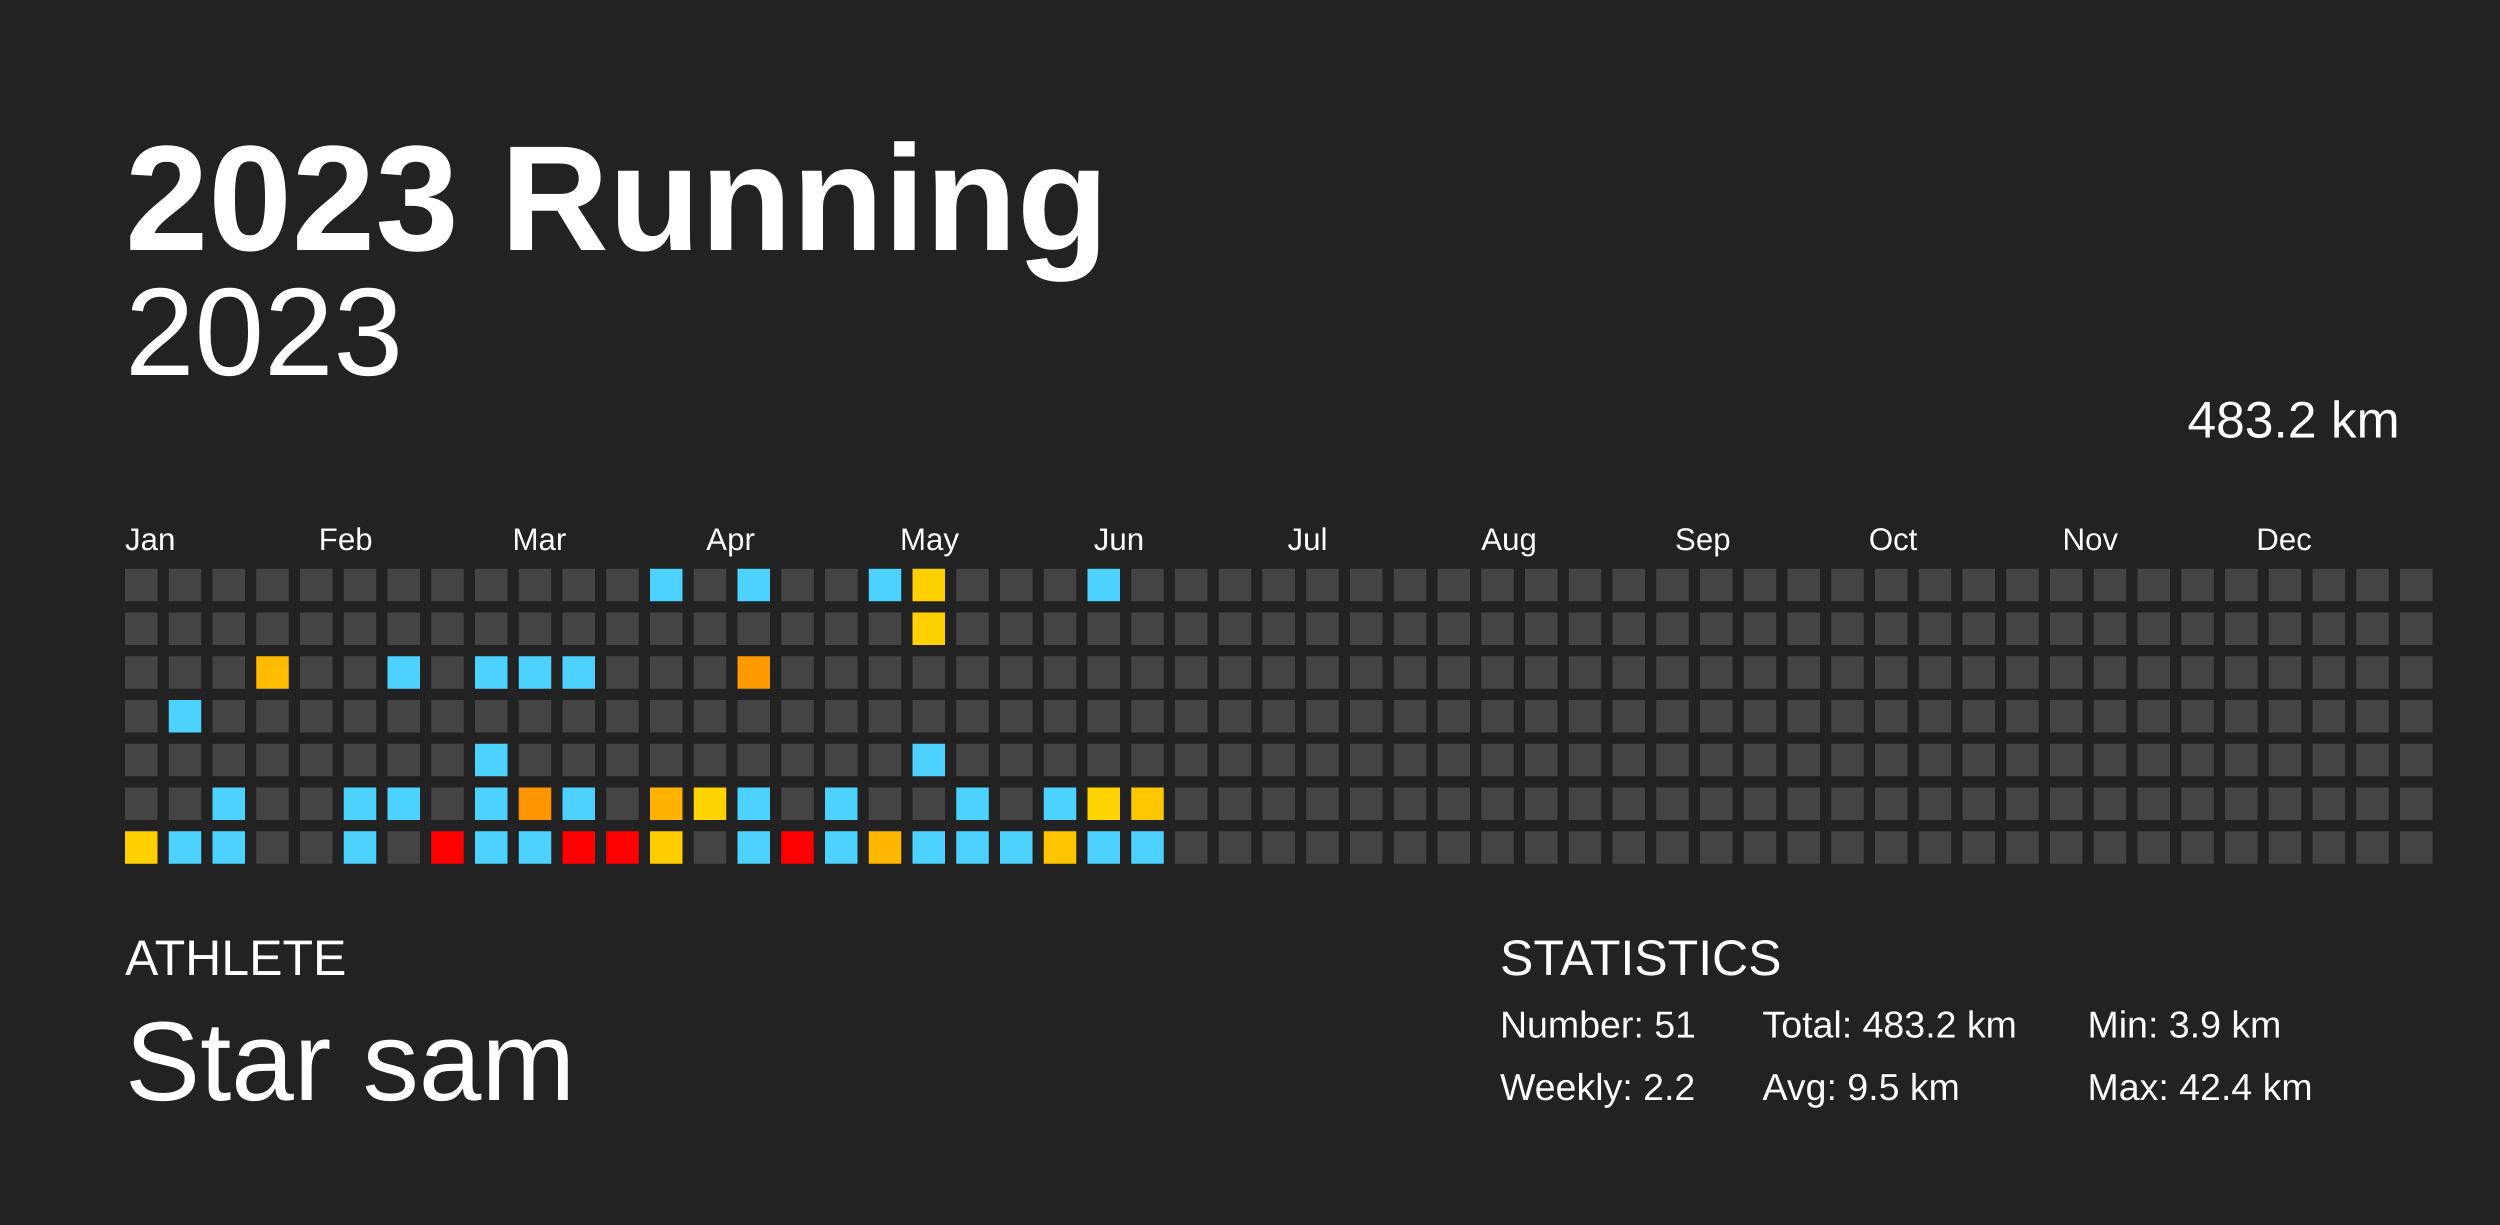
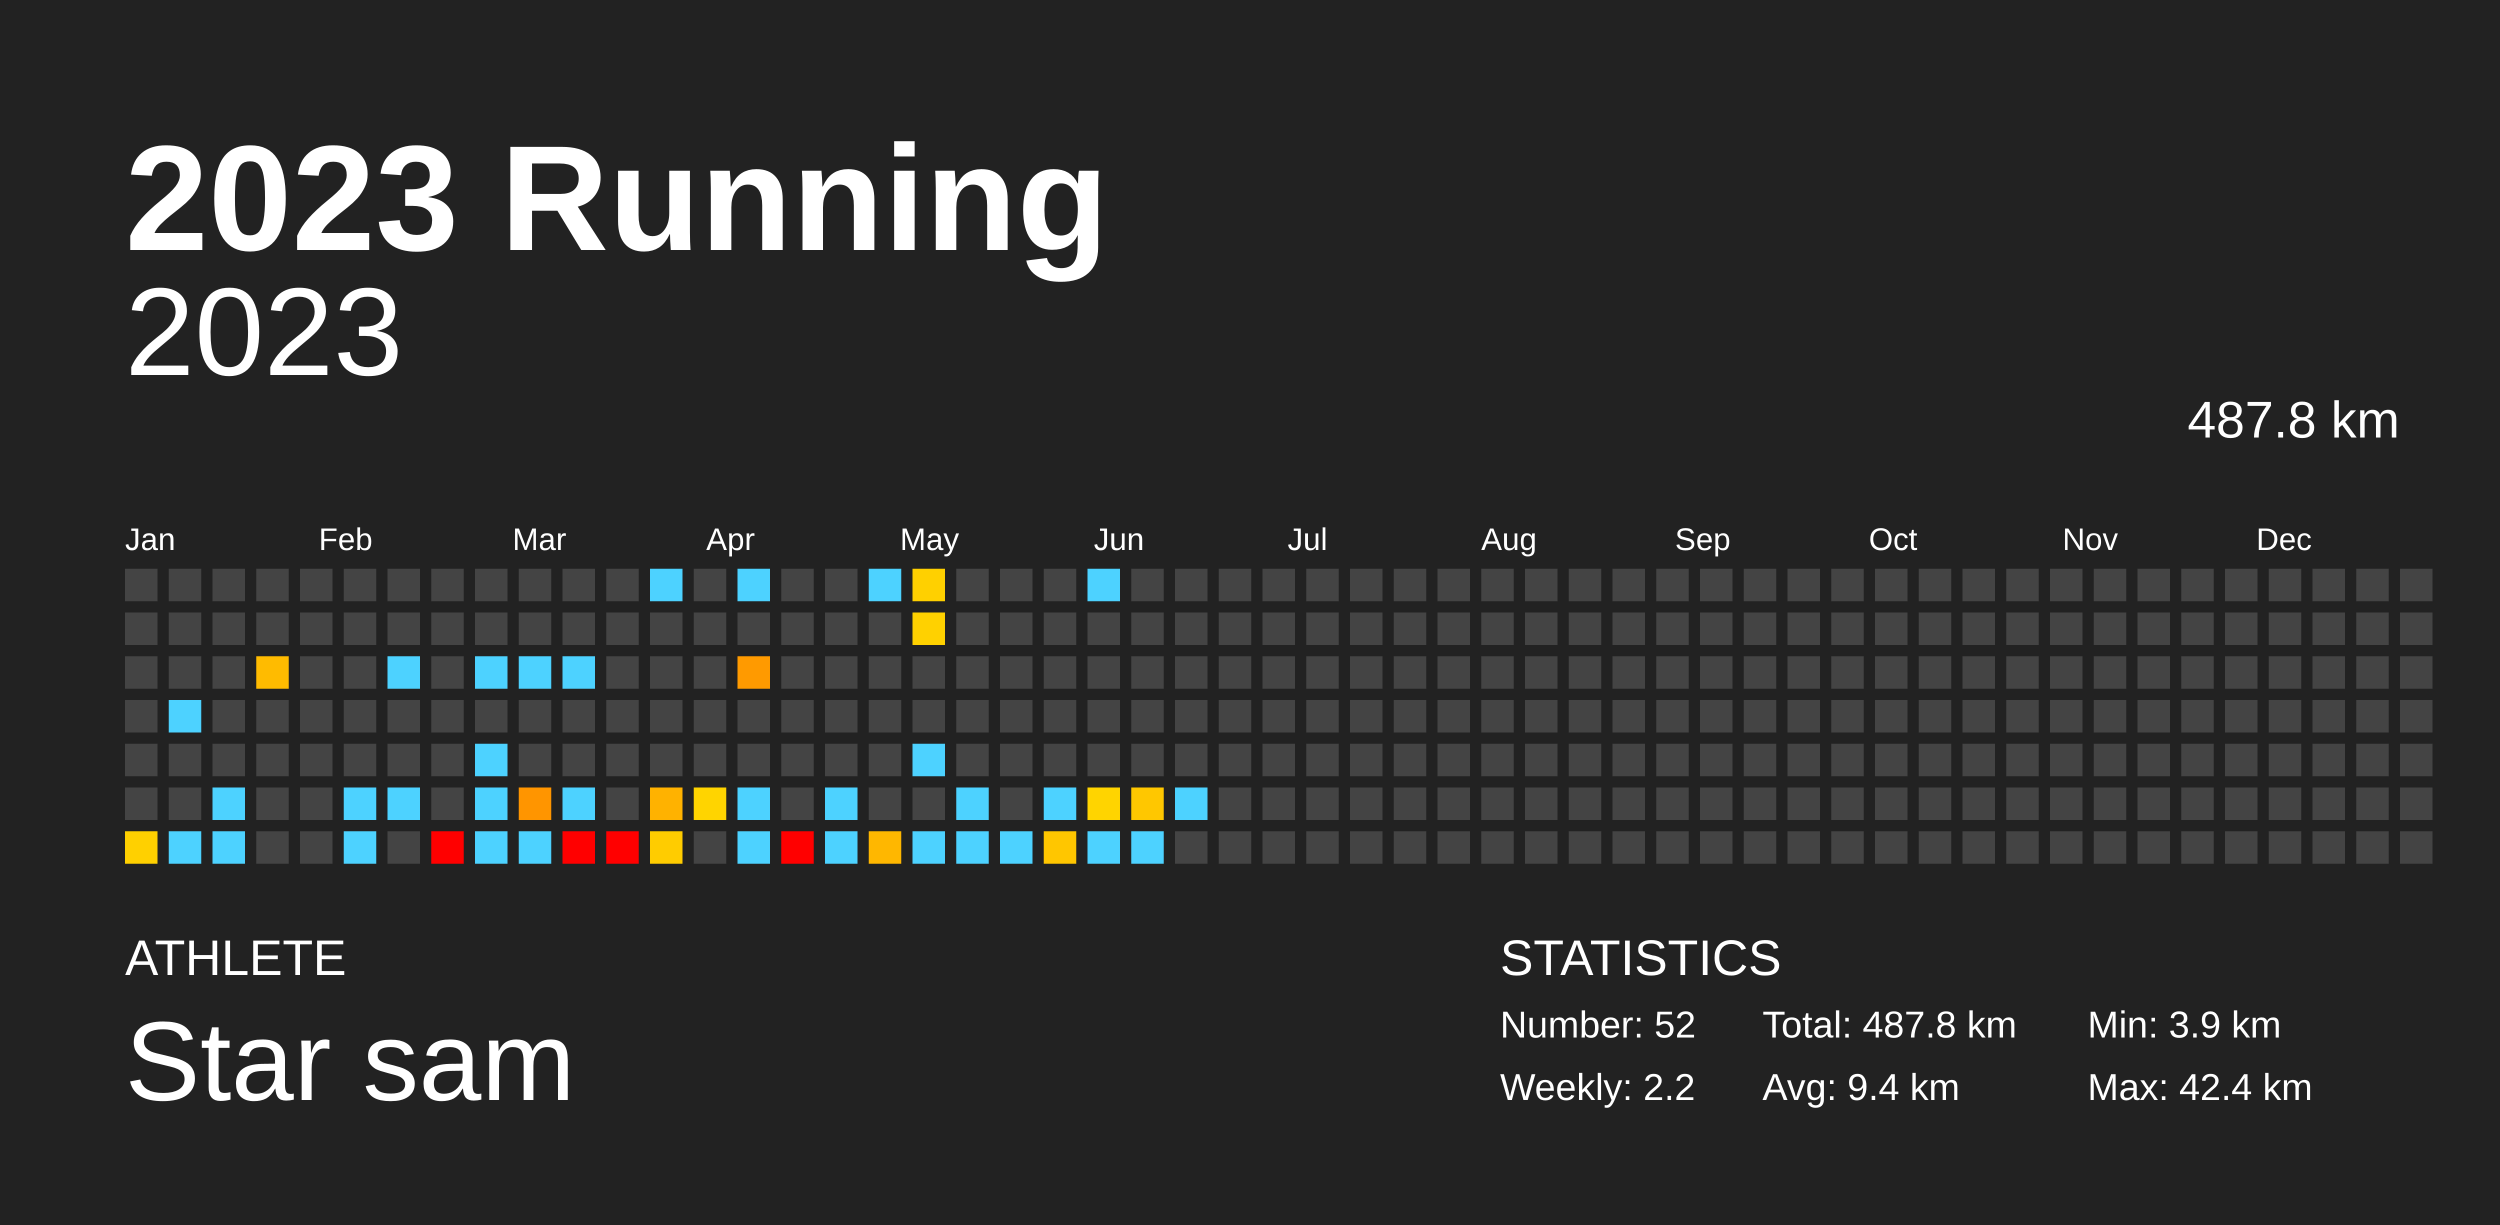
<svg xmlns="http://www.w3.org/2000/svg" baseProfile="full" height="98mm" version="1.1" viewBox="0,0,200,98" width="200mm">
  <defs />
  <rect fill="#222222" height="98" width="200" x="0" y="0" />
  <text fill="#FFFFFF" style="font-size:12px; font-family:Arial; font-weight:bold;" x="10" y="20">2023 Running</text>
  <text fill="#FFFFFF" style="font-size:4px; font-family:Arial" x="10" y="78">ATHLETE</text>
  <text fill="#FFFFFF" style="font-size:9px; font-family:Arial" x="10" y="88">Star sam</text>
  <text fill="#FFFFFF" style="font-size:4px; font-family:Arial" x="120" y="78">STATISTICS</text>
-   <text fill="#FFFFFF" style="font-size:3px; font-family:Arial" x="120" y="83">Number: 51</text>
+   <text fill="#FFFFFF" style="font-size:3px; font-family:Arial" x="120" y="83">Number: 52</text>
  <text fill="#FFFFFF" style="font-size:3px; font-family:Arial" x="120" y="88">Weekly: 2.2</text>
-   <text fill="#FFFFFF" style="font-size:3px; font-family:Arial" x="141" y="83">Total: 483.2 km</text>
-   <text fill="#FFFFFF" style="font-size:3px; font-family:Arial" x="141" y="88">Avg: 9.5 km</text>
+   <text fill="#FFFFFF" style="font-size:3px; font-family:Arial" x="141" y="83">Total: 487.8 km</text>
+   <text fill="#FFFFFF" style="font-size:3px; font-family:Arial" x="141" y="88">Avg: 9.4 km</text>
  <text fill="#FFFFFF" style="font-size:3px; font-family:Arial" x="167" y="83">Min: 3.9 km</text>
  <text fill="#FFFFFF" style="font-size:3px; font-family:Arial" x="167" y="88">Max: 42.4 km</text>
  <text alignment-baseline="hanging" fill="#FFFFFF" style="font-size:10.0px; font-family:Arial;" x="10" y="30">2023</text>
-   <text alignment-baseline="hanging" fill="#FFFFFF" style="font-size:4.125px; font-family:Arial;" x="175" y="35">483.2 km</text>
+   <text alignment-baseline="hanging" fill="#FFFFFF" style="font-size:4.125px; font-family:Arial;" x="175" y="35">487.8 km</text>
  <text fill="#FFFFFF" style="font-size:2.5px; font-family:Arial" x="10.0" y="44">Jan</text>
  <text fill="#FFFFFF" style="font-size:2.5px; font-family:Arial" x="25.5" y="44">Feb</text>
  <text fill="#FFFFFF" style="font-size:2.5px; font-family:Arial" x="41.0" y="44">Mar</text>
  <text fill="#FFFFFF" style="font-size:2.5px; font-family:Arial" x="56.5" y="44">Apr</text>
  <text fill="#FFFFFF" style="font-size:2.5px; font-family:Arial" x="72.0" y="44">May</text>
  <text fill="#FFFFFF" style="font-size:2.5px; font-family:Arial" x="87.5" y="44">Jun</text>
  <text fill="#FFFFFF" style="font-size:2.5px; font-family:Arial" x="103.0" y="44">Jul</text>
  <text fill="#FFFFFF" style="font-size:2.5px; font-family:Arial" x="118.5" y="44">Aug</text>
  <text fill="#FFFFFF" style="font-size:2.5px; font-family:Arial" x="134.0" y="44">Sep</text>
  <text fill="#FFFFFF" style="font-size:2.5px; font-family:Arial" x="149.5" y="44">Oct</text>
  <text fill="#FFFFFF" style="font-size:2.5px; font-family:Arial" x="165.0" y="44">Nov</text>
  <text fill="#FFFFFF" style="font-size:2.5px; font-family:Arial" x="180.5" y="44">Dec</text>
  <rect fill="#444444" height="2.6" width="2.6" x="10.0" y="45.5" />
  <rect fill="#444444" height="2.6" width="2.6" x="10.0" y="49.0" />
  <rect fill="#444444" height="2.6" width="2.6" x="10.0" y="52.5" />
  <rect fill="#444444" height="2.6" width="2.6" x="10.0" y="56.0" />
  <rect fill="#444444" height="2.6" width="2.6" x="10.0" y="59.5" />
  <rect fill="#444444" height="2.6" width="2.6" x="10.0" y="63.0" />
  <rect fill="#ffd000" height="2.6" width="2.6" x="10.0" y="66.5" />
  <rect fill="#444444" height="2.6" width="2.6" x="13.5" y="45.5" />
  <rect fill="#444444" height="2.6" width="2.6" x="13.5" y="49.0" />
  <rect fill="#444444" height="2.6" width="2.6" x="13.5" y="52.5" />
  <rect fill="#4dd2ff" height="2.6" width="2.6" x="13.5" y="56.0" />
  <rect fill="#444444" height="2.6" width="2.6" x="13.5" y="59.5" />
  <rect fill="#444444" height="2.6" width="2.6" x="13.5" y="63.0" />
  <rect fill="#4dd2ff" height="2.6" width="2.6" x="13.5" y="66.5" />
  <rect fill="#444444" height="2.6" width="2.6" x="17.0" y="45.5" />
  <rect fill="#444444" height="2.6" width="2.6" x="17.0" y="49.0" />
  <rect fill="#444444" height="2.6" width="2.6" x="17.0" y="52.5" />
  <rect fill="#444444" height="2.6" width="2.6" x="17.0" y="56.0" />
  <rect fill="#444444" height="2.6" width="2.6" x="17.0" y="59.5" />
  <rect fill="#4dd2ff" height="2.6" width="2.6" x="17.0" y="63.0" />
  <rect fill="#4dd2ff" height="2.6" width="2.6" x="17.0" y="66.5" />
  <rect fill="#444444" height="2.6" width="2.6" x="20.5" y="45.5" />
  <rect fill="#444444" height="2.6" width="2.6" x="20.5" y="49.0" />
  <rect fill="#ffbb00" height="2.6" width="2.6" x="20.5" y="52.5" />
  <rect fill="#444444" height="2.6" width="2.6" x="20.5" y="56.0" />
  <rect fill="#444444" height="2.6" width="2.6" x="20.5" y="59.5" />
  <rect fill="#444444" height="2.6" width="2.6" x="20.5" y="63.0" />
  <rect fill="#444444" height="2.6" width="2.6" x="20.5" y="66.5" />
  <rect fill="#444444" height="2.6" width="2.6" x="24.0" y="45.5" />
  <rect fill="#444444" height="2.6" width="2.6" x="24.0" y="49.0" />
  <rect fill="#444444" height="2.6" width="2.6" x="24.0" y="52.5" />
  <rect fill="#444444" height="2.6" width="2.6" x="24.0" y="56.0" />
  <rect fill="#444444" height="2.6" width="2.6" x="24.0" y="59.5" />
  <rect fill="#444444" height="2.6" width="2.6" x="24.0" y="63.0" />
  <rect fill="#444444" height="2.6" width="2.6" x="24.0" y="66.5" />
  <rect fill="#444444" height="2.6" width="2.6" x="27.5" y="45.5" />
  <rect fill="#444444" height="2.6" width="2.6" x="27.5" y="49.0" />
  <rect fill="#444444" height="2.6" width="2.6" x="27.5" y="52.5" />
  <rect fill="#444444" height="2.6" width="2.6" x="27.5" y="56.0" />
  <rect fill="#444444" height="2.6" width="2.6" x="27.5" y="59.5" />
  <rect fill="#4dd2ff" height="2.6" width="2.6" x="27.5" y="63.0" />
  <rect fill="#4dd2ff" height="2.6" width="2.6" x="27.5" y="66.5" />
  <rect fill="#444444" height="2.6" width="2.6" x="31.0" y="45.5" />
  <rect fill="#444444" height="2.6" width="2.6" x="31.0" y="49.0" />
  <rect fill="#4dd2ff" height="2.6" width="2.6" x="31.0" y="52.5" />
  <rect fill="#444444" height="2.6" width="2.6" x="31.0" y="56.0" />
  <rect fill="#444444" height="2.6" width="2.6" x="31.0" y="59.5" />
  <rect fill="#4dd2ff" height="2.6" width="2.6" x="31.0" y="63.0" />
  <rect fill="#444444" height="2.6" width="2.6" x="31.0" y="66.5" />
  <rect fill="#444444" height="2.6" width="2.6" x="34.5" y="45.5" />
  <rect fill="#444444" height="2.6" width="2.6" x="34.5" y="49.0" />
  <rect fill="#444444" height="2.6" width="2.6" x="34.5" y="52.5" />
  <rect fill="#444444" height="2.6" width="2.6" x="34.5" y="56.0" />
  <rect fill="#444444" height="2.6" width="2.6" x="34.5" y="59.5" />
  <rect fill="#444444" height="2.6" width="2.6" x="34.5" y="63.0" />
  <rect fill="red" height="2.6" width="2.6" x="34.5" y="66.5" />
  <rect fill="#444444" height="2.6" width="2.6" x="38.0" y="45.5" />
  <rect fill="#444444" height="2.6" width="2.6" x="38.0" y="49.0" />
  <rect fill="#4dd2ff" height="2.6" width="2.6" x="38.0" y="52.5" />
  <rect fill="#444444" height="2.6" width="2.6" x="38.0" y="56.0" />
  <rect fill="#4dd2ff" height="2.6" width="2.6" x="38.0" y="59.5" />
  <rect fill="#4dd2ff" height="2.6" width="2.6" x="38.0" y="63.0" />
  <rect fill="#4dd2ff" height="2.6" width="2.6" x="38.0" y="66.5" />
  <rect fill="#444444" height="2.6" width="2.6" x="41.5" y="45.5" />
  <rect fill="#444444" height="2.6" width="2.6" x="41.5" y="49.0" />
  <rect fill="#4dd2ff" height="2.6" width="2.6" x="41.5" y="52.5" />
  <rect fill="#444444" height="2.6" width="2.6" x="41.5" y="56.0" />
  <rect fill="#444444" height="2.6" width="2.6" x="41.5" y="59.5" />
  <rect fill="#ff9500" height="2.6" width="2.6" x="41.5" y="63.0" />
  <rect fill="#4dd2ff" height="2.6" width="2.6" x="41.5" y="66.5" />
  <rect fill="#444444" height="2.6" width="2.6" x="45.0" y="45.5" />
  <rect fill="#444444" height="2.6" width="2.6" x="45.0" y="49.0" />
  <rect fill="#4dd2ff" height="2.6" width="2.6" x="45.0" y="52.5" />
  <rect fill="#444444" height="2.6" width="2.6" x="45.0" y="56.0" />
  <rect fill="#444444" height="2.6" width="2.6" x="45.0" y="59.5" />
  <rect fill="#4dd2ff" height="2.6" width="2.6" x="45.0" y="63.0" />
  <rect fill="red" height="2.6" width="2.6" x="45.0" y="66.5" />
  <rect fill="#444444" height="2.6" width="2.6" x="48.5" y="45.5" />
  <rect fill="#444444" height="2.6" width="2.6" x="48.5" y="49.0" />
  <rect fill="#444444" height="2.6" width="2.6" x="48.5" y="52.5" />
  <rect fill="#444444" height="2.6" width="2.6" x="48.5" y="56.0" />
  <rect fill="#444444" height="2.6" width="2.6" x="48.5" y="59.5" />
  <rect fill="#444444" height="2.6" width="2.6" x="48.5" y="63.0" />
  <rect fill="red" height="2.6" width="2.6" x="48.5" y="66.5" />
  <rect fill="#4dd2ff" height="2.6" width="2.6" x="52.0" y="45.5" />
  <rect fill="#444444" height="2.6" width="2.6" x="52.0" y="49.0" />
  <rect fill="#444444" height="2.6" width="2.6" x="52.0" y="52.5" />
  <rect fill="#444444" height="2.6" width="2.6" x="52.0" y="56.0" />
  <rect fill="#444444" height="2.6" width="2.6" x="52.0" y="59.5" />
  <rect fill="#ffb200" height="2.6" width="2.6" x="52.0" y="63.0" />
  <rect fill="#ffcc00" height="2.6" width="2.6" x="52.0" y="66.5" />
  <rect fill="#444444" height="2.6" width="2.6" x="55.5" y="45.5" />
  <rect fill="#444444" height="2.6" width="2.6" x="55.5" y="49.0" />
  <rect fill="#444444" height="2.6" width="2.6" x="55.5" y="52.5" />
  <rect fill="#444444" height="2.6" width="2.6" x="55.5" y="56.0" />
  <rect fill="#444444" height="2.6" width="2.6" x="55.5" y="59.5" />
  <rect fill="#ffd400" height="2.6" width="2.6" x="55.5" y="63.0" />
  <rect fill="#444444" height="2.6" width="2.6" x="55.5" y="66.5" />
  <rect fill="#4dd2ff" height="2.6" width="2.6" x="59.0" y="45.5" />
  <rect fill="#444444" height="2.6" width="2.6" x="59.0" y="49.0" />
  <rect fill="#ff9a00" height="2.6" width="2.6" x="59.0" y="52.5" />
  <rect fill="#444444" height="2.6" width="2.6" x="59.0" y="56.0" />
  <rect fill="#444444" height="2.6" width="2.6" x="59.0" y="59.5" />
  <rect fill="#4dd2ff" height="2.6" width="2.6" x="59.0" y="63.0" />
  <rect fill="#4dd2ff" height="2.6" width="2.6" x="59.0" y="66.5" />
  <rect fill="#444444" height="2.6" width="2.6" x="62.5" y="45.5" />
  <rect fill="#444444" height="2.6" width="2.6" x="62.5" y="49.0" />
  <rect fill="#444444" height="2.6" width="2.6" x="62.5" y="52.5" />
  <rect fill="#444444" height="2.6" width="2.6" x="62.5" y="56.0" />
  <rect fill="#444444" height="2.6" width="2.6" x="62.5" y="59.5" />
  <rect fill="#444444" height="2.6" width="2.6" x="62.5" y="63.0" />
  <rect fill="red" height="2.6" width="2.6" x="62.5" y="66.5" />
  <rect fill="#444444" height="2.6" width="2.6" x="66.0" y="45.5" />
  <rect fill="#444444" height="2.6" width="2.6" x="66.0" y="49.0" />
  <rect fill="#444444" height="2.6" width="2.6" x="66.0" y="52.5" />
  <rect fill="#444444" height="2.6" width="2.6" x="66.0" y="56.0" />
  <rect fill="#444444" height="2.6" width="2.6" x="66.0" y="59.5" />
  <rect fill="#4dd2ff" height="2.6" width="2.6" x="66.0" y="63.0" />
  <rect fill="#4dd2ff" height="2.6" width="2.6" x="66.0" y="66.5" />
  <rect fill="#4dd2ff" height="2.6" width="2.6" x="69.5" y="45.5" />
  <rect fill="#444444" height="2.6" width="2.6" x="69.5" y="49.0" />
  <rect fill="#444444" height="2.6" width="2.6" x="69.5" y="52.5" />
  <rect fill="#444444" height="2.6" width="2.6" x="69.5" y="56.0" />
  <rect fill="#444444" height="2.6" width="2.6" x="69.5" y="59.5" />
  <rect fill="#444444" height="2.6" width="2.6" x="69.5" y="63.0" />
  <rect fill="#ffb700" height="2.6" width="2.6" x="69.5" y="66.5" />
  <rect fill="#ffd000" height="2.6" width="2.6" x="73.0" y="45.5" />
  <rect fill="#ffd100" height="2.6" width="2.6" x="73.0" y="49.0" />
  <rect fill="#444444" height="2.6" width="2.6" x="73.0" y="52.5" />
  <rect fill="#444444" height="2.6" width="2.6" x="73.0" y="56.0" />
  <rect fill="#4dd2ff" height="2.6" width="2.6" x="73.0" y="59.5" />
  <rect fill="#444444" height="2.6" width="2.6" x="73.0" y="63.0" />
  <rect fill="#4dd2ff" height="2.6" width="2.6" x="73.0" y="66.5" />
  <rect fill="#444444" height="2.6" width="2.6" x="76.5" y="45.5" />
  <rect fill="#444444" height="2.6" width="2.6" x="76.5" y="49.0" />
  <rect fill="#444444" height="2.6" width="2.6" x="76.5" y="52.5" />
  <rect fill="#444444" height="2.6" width="2.6" x="76.5" y="56.0" />
  <rect fill="#444444" height="2.6" width="2.6" x="76.5" y="59.5" />
  <rect fill="#4dd2ff" height="2.6" width="2.6" x="76.5" y="63.0" />
  <rect fill="#4dd2ff" height="2.6" width="2.6" x="76.5" y="66.5" />
  <rect fill="#444444" height="2.6" width="2.6" x="80.0" y="45.5" />
  <rect fill="#444444" height="2.6" width="2.6" x="80.0" y="49.0" />
  <rect fill="#444444" height="2.6" width="2.6" x="80.0" y="52.5" />
  <rect fill="#444444" height="2.6" width="2.6" x="80.0" y="56.0" />
  <rect fill="#444444" height="2.6" width="2.6" x="80.0" y="59.5" />
  <rect fill="#444444" height="2.6" width="2.6" x="80.0" y="63.0" />
  <rect fill="#4dd2ff" height="2.6" width="2.6" x="80.0" y="66.5" />
  <rect fill="#444444" height="2.6" width="2.6" x="83.5" y="45.5" />
  <rect fill="#444444" height="2.6" width="2.6" x="83.5" y="49.0" />
  <rect fill="#444444" height="2.6" width="2.6" x="83.5" y="52.5" />
  <rect fill="#444444" height="2.6" width="2.6" x="83.5" y="56.0" />
  <rect fill="#444444" height="2.6" width="2.6" x="83.5" y="59.5" />
  <rect fill="#4dd2ff" height="2.6" width="2.6" x="83.5" y="63.0" />
  <rect fill="#ffc600" height="2.6" width="2.6" x="83.5" y="66.5" />
  <rect fill="#4dd2ff" height="2.6" width="2.6" x="87.0" y="45.5" />
  <rect fill="#444444" height="2.6" width="2.6" x="87.0" y="49.0" />
  <rect fill="#444444" height="2.6" width="2.6" x="87.0" y="52.5" />
  <rect fill="#444444" height="2.6" width="2.6" x="87.0" y="56.0" />
  <rect fill="#444444" height="2.6" width="2.6" x="87.0" y="59.5" />
  <rect fill="#ffd400" height="2.6" width="2.6" x="87.0" y="63.0" />
  <rect fill="#4dd2ff" height="2.6" width="2.6" x="87.0" y="66.5" />
  <rect fill="#444444" height="2.6" width="2.6" x="90.5" y="45.5" />
  <rect fill="#444444" height="2.6" width="2.6" x="90.5" y="49.0" />
  <rect fill="#444444" height="2.6" width="2.6" x="90.5" y="52.5" />
  <rect fill="#444444" height="2.6" width="2.6" x="90.5" y="56.0" />
  <rect fill="#444444" height="2.6" width="2.6" x="90.5" y="59.5" />
  <rect fill="#ffc700" height="2.6" width="2.6" x="90.5" y="63.0" />
  <rect fill="#4dd2ff" height="2.6" width="2.6" x="90.5" y="66.5" />
  <rect fill="#444444" height="2.6" width="2.6" x="94.0" y="45.5" />
  <rect fill="#444444" height="2.6" width="2.6" x="94.0" y="49.0" />
  <rect fill="#444444" height="2.6" width="2.6" x="94.0" y="52.5" />
  <rect fill="#444444" height="2.6" width="2.6" x="94.0" y="56.0" />
  <rect fill="#444444" height="2.6" width="2.6" x="94.0" y="59.5" />
-   <rect fill="#444444" height="2.6" width="2.6" x="94.0" y="63.0" />
+   <rect fill="#4dd2ff" height="2.6" width="2.6" x="94.0" y="63.0" />
  <rect fill="#444444" height="2.6" width="2.6" x="94.0" y="66.5" />
  <rect fill="#444444" height="2.6" width="2.6" x="97.5" y="45.5" />
  <rect fill="#444444" height="2.6" width="2.6" x="97.5" y="49.0" />
  <rect fill="#444444" height="2.6" width="2.6" x="97.5" y="52.5" />
  <rect fill="#444444" height="2.6" width="2.6" x="97.5" y="56.0" />
  <rect fill="#444444" height="2.6" width="2.6" x="97.5" y="59.5" />
  <rect fill="#444444" height="2.6" width="2.6" x="97.5" y="63.0" />
  <rect fill="#444444" height="2.6" width="2.6" x="97.5" y="66.5" />
  <rect fill="#444444" height="2.6" width="2.6" x="101.0" y="45.5" />
  <rect fill="#444444" height="2.6" width="2.6" x="101.0" y="49.0" />
  <rect fill="#444444" height="2.6" width="2.6" x="101.0" y="52.5" />
  <rect fill="#444444" height="2.6" width="2.6" x="101.0" y="56.0" />
  <rect fill="#444444" height="2.6" width="2.6" x="101.0" y="59.5" />
  <rect fill="#444444" height="2.6" width="2.6" x="101.0" y="63.0" />
  <rect fill="#444444" height="2.6" width="2.6" x="101.0" y="66.5" />
  <rect fill="#444444" height="2.6" width="2.6" x="104.5" y="45.5" />
  <rect fill="#444444" height="2.6" width="2.6" x="104.5" y="49.0" />
  <rect fill="#444444" height="2.6" width="2.6" x="104.5" y="52.5" />
  <rect fill="#444444" height="2.6" width="2.6" x="104.5" y="56.0" />
  <rect fill="#444444" height="2.6" width="2.6" x="104.5" y="59.5" />
  <rect fill="#444444" height="2.6" width="2.6" x="104.5" y="63.0" />
  <rect fill="#444444" height="2.6" width="2.6" x="104.5" y="66.5" />
  <rect fill="#444444" height="2.6" width="2.6" x="108.0" y="45.5" />
  <rect fill="#444444" height="2.6" width="2.6" x="108.0" y="49.0" />
  <rect fill="#444444" height="2.6" width="2.6" x="108.0" y="52.5" />
  <rect fill="#444444" height="2.6" width="2.6" x="108.0" y="56.0" />
  <rect fill="#444444" height="2.6" width="2.6" x="108.0" y="59.5" />
  <rect fill="#444444" height="2.6" width="2.6" x="108.0" y="63.0" />
  <rect fill="#444444" height="2.6" width="2.6" x="108.0" y="66.5" />
  <rect fill="#444444" height="2.6" width="2.6" x="111.5" y="45.5" />
  <rect fill="#444444" height="2.6" width="2.6" x="111.5" y="49.0" />
  <rect fill="#444444" height="2.6" width="2.6" x="111.5" y="52.5" />
  <rect fill="#444444" height="2.6" width="2.6" x="111.5" y="56.0" />
  <rect fill="#444444" height="2.6" width="2.6" x="111.5" y="59.5" />
  <rect fill="#444444" height="2.6" width="2.6" x="111.5" y="63.0" />
  <rect fill="#444444" height="2.6" width="2.6" x="111.5" y="66.5" />
  <rect fill="#444444" height="2.6" width="2.6" x="115.0" y="45.5" />
  <rect fill="#444444" height="2.6" width="2.6" x="115.0" y="49.0" />
  <rect fill="#444444" height="2.6" width="2.6" x="115.0" y="52.5" />
  <rect fill="#444444" height="2.6" width="2.6" x="115.0" y="56.0" />
  <rect fill="#444444" height="2.6" width="2.6" x="115.0" y="59.5" />
  <rect fill="#444444" height="2.6" width="2.6" x="115.0" y="63.0" />
  <rect fill="#444444" height="2.6" width="2.6" x="115.0" y="66.5" />
  <rect fill="#444444" height="2.6" width="2.6" x="118.5" y="45.5" />
  <rect fill="#444444" height="2.6" width="2.6" x="118.5" y="49.0" />
  <rect fill="#444444" height="2.6" width="2.6" x="118.5" y="52.5" />
  <rect fill="#444444" height="2.6" width="2.6" x="118.5" y="56.0" />
  <rect fill="#444444" height="2.6" width="2.6" x="118.5" y="59.5" />
  <rect fill="#444444" height="2.6" width="2.6" x="118.5" y="63.0" />
  <rect fill="#444444" height="2.6" width="2.6" x="118.5" y="66.5" />
  <rect fill="#444444" height="2.6" width="2.6" x="122.0" y="45.5" />
  <rect fill="#444444" height="2.6" width="2.6" x="122.0" y="49.0" />
  <rect fill="#444444" height="2.6" width="2.6" x="122.0" y="52.5" />
  <rect fill="#444444" height="2.6" width="2.6" x="122.0" y="56.0" />
  <rect fill="#444444" height="2.6" width="2.6" x="122.0" y="59.5" />
  <rect fill="#444444" height="2.6" width="2.6" x="122.0" y="63.0" />
  <rect fill="#444444" height="2.6" width="2.6" x="122.0" y="66.5" />
  <rect fill="#444444" height="2.6" width="2.6" x="125.5" y="45.5" />
  <rect fill="#444444" height="2.6" width="2.6" x="125.5" y="49.0" />
  <rect fill="#444444" height="2.6" width="2.6" x="125.5" y="52.5" />
  <rect fill="#444444" height="2.6" width="2.6" x="125.5" y="56.0" />
  <rect fill="#444444" height="2.6" width="2.6" x="125.5" y="59.5" />
  <rect fill="#444444" height="2.6" width="2.6" x="125.5" y="63.0" />
  <rect fill="#444444" height="2.6" width="2.6" x="125.5" y="66.5" />
  <rect fill="#444444" height="2.6" width="2.6" x="129.0" y="45.5" />
  <rect fill="#444444" height="2.6" width="2.6" x="129.0" y="49.0" />
  <rect fill="#444444" height="2.6" width="2.6" x="129.0" y="52.5" />
  <rect fill="#444444" height="2.6" width="2.6" x="129.0" y="56.0" />
  <rect fill="#444444" height="2.6" width="2.6" x="129.0" y="59.5" />
  <rect fill="#444444" height="2.6" width="2.6" x="129.0" y="63.0" />
  <rect fill="#444444" height="2.6" width="2.6" x="129.0" y="66.5" />
  <rect fill="#444444" height="2.6" width="2.6" x="132.5" y="45.5" />
  <rect fill="#444444" height="2.6" width="2.6" x="132.5" y="49.0" />
  <rect fill="#444444" height="2.6" width="2.6" x="132.5" y="52.5" />
  <rect fill="#444444" height="2.6" width="2.6" x="132.5" y="56.0" />
  <rect fill="#444444" height="2.6" width="2.6" x="132.5" y="59.5" />
  <rect fill="#444444" height="2.6" width="2.6" x="132.5" y="63.0" />
  <rect fill="#444444" height="2.6" width="2.6" x="132.5" y="66.5" />
  <rect fill="#444444" height="2.6" width="2.6" x="136.0" y="45.5" />
  <rect fill="#444444" height="2.6" width="2.6" x="136.0" y="49.0" />
  <rect fill="#444444" height="2.6" width="2.6" x="136.0" y="52.5" />
  <rect fill="#444444" height="2.6" width="2.6" x="136.0" y="56.0" />
  <rect fill="#444444" height="2.6" width="2.6" x="136.0" y="59.5" />
  <rect fill="#444444" height="2.6" width="2.6" x="136.0" y="63.0" />
  <rect fill="#444444" height="2.6" width="2.6" x="136.0" y="66.5" />
  <rect fill="#444444" height="2.6" width="2.6" x="139.5" y="45.5" />
  <rect fill="#444444" height="2.6" width="2.6" x="139.5" y="49.0" />
  <rect fill="#444444" height="2.6" width="2.6" x="139.5" y="52.5" />
  <rect fill="#444444" height="2.6" width="2.6" x="139.5" y="56.0" />
  <rect fill="#444444" height="2.6" width="2.6" x="139.5" y="59.5" />
  <rect fill="#444444" height="2.6" width="2.6" x="139.5" y="63.0" />
  <rect fill="#444444" height="2.6" width="2.6" x="139.5" y="66.5" />
  <rect fill="#444444" height="2.6" width="2.6" x="143.0" y="45.5" />
  <rect fill="#444444" height="2.6" width="2.6" x="143.0" y="49.0" />
  <rect fill="#444444" height="2.6" width="2.6" x="143.0" y="52.5" />
  <rect fill="#444444" height="2.6" width="2.6" x="143.0" y="56.0" />
  <rect fill="#444444" height="2.6" width="2.6" x="143.0" y="59.5" />
  <rect fill="#444444" height="2.6" width="2.6" x="143.0" y="63.0" />
  <rect fill="#444444" height="2.6" width="2.6" x="143.0" y="66.5" />
  <rect fill="#444444" height="2.6" width="2.6" x="146.5" y="45.5" />
  <rect fill="#444444" height="2.6" width="2.6" x="146.5" y="49.0" />
  <rect fill="#444444" height="2.6" width="2.6" x="146.5" y="52.5" />
  <rect fill="#444444" height="2.6" width="2.6" x="146.5" y="56.0" />
  <rect fill="#444444" height="2.6" width="2.6" x="146.5" y="59.5" />
  <rect fill="#444444" height="2.6" width="2.6" x="146.5" y="63.0" />
  <rect fill="#444444" height="2.6" width="2.6" x="146.5" y="66.5" />
  <rect fill="#444444" height="2.6" width="2.6" x="150.0" y="45.5" />
  <rect fill="#444444" height="2.6" width="2.6" x="150.0" y="49.0" />
  <rect fill="#444444" height="2.6" width="2.6" x="150.0" y="52.5" />
  <rect fill="#444444" height="2.6" width="2.6" x="150.0" y="56.0" />
  <rect fill="#444444" height="2.6" width="2.6" x="150.0" y="59.5" />
  <rect fill="#444444" height="2.6" width="2.6" x="150.0" y="63.0" />
  <rect fill="#444444" height="2.6" width="2.6" x="150.0" y="66.5" />
  <rect fill="#444444" height="2.6" width="2.6" x="153.5" y="45.5" />
  <rect fill="#444444" height="2.6" width="2.6" x="153.5" y="49.0" />
  <rect fill="#444444" height="2.6" width="2.6" x="153.5" y="52.5" />
  <rect fill="#444444" height="2.6" width="2.6" x="153.5" y="56.0" />
  <rect fill="#444444" height="2.6" width="2.6" x="153.5" y="59.5" />
  <rect fill="#444444" height="2.6" width="2.6" x="153.5" y="63.0" />
  <rect fill="#444444" height="2.6" width="2.6" x="153.5" y="66.5" />
  <rect fill="#444444" height="2.6" width="2.6" x="157.0" y="45.5" />
  <rect fill="#444444" height="2.6" width="2.6" x="157.0" y="49.0" />
  <rect fill="#444444" height="2.6" width="2.6" x="157.0" y="52.5" />
  <rect fill="#444444" height="2.6" width="2.6" x="157.0" y="56.0" />
  <rect fill="#444444" height="2.6" width="2.6" x="157.0" y="59.5" />
  <rect fill="#444444" height="2.6" width="2.6" x="157.0" y="63.0" />
  <rect fill="#444444" height="2.6" width="2.6" x="157.0" y="66.5" />
  <rect fill="#444444" height="2.6" width="2.6" x="160.5" y="45.5" />
  <rect fill="#444444" height="2.6" width="2.6" x="160.5" y="49.0" />
  <rect fill="#444444" height="2.6" width="2.6" x="160.5" y="52.5" />
  <rect fill="#444444" height="2.6" width="2.6" x="160.5" y="56.0" />
  <rect fill="#444444" height="2.6" width="2.6" x="160.5" y="59.5" />
  <rect fill="#444444" height="2.6" width="2.6" x="160.5" y="63.0" />
  <rect fill="#444444" height="2.6" width="2.6" x="160.5" y="66.5" />
  <rect fill="#444444" height="2.6" width="2.6" x="164.0" y="45.5" />
  <rect fill="#444444" height="2.6" width="2.6" x="164.0" y="49.0" />
  <rect fill="#444444" height="2.6" width="2.6" x="164.0" y="52.5" />
  <rect fill="#444444" height="2.6" width="2.6" x="164.0" y="56.0" />
  <rect fill="#444444" height="2.6" width="2.6" x="164.0" y="59.5" />
  <rect fill="#444444" height="2.6" width="2.6" x="164.0" y="63.0" />
  <rect fill="#444444" height="2.6" width="2.6" x="164.0" y="66.5" />
  <rect fill="#444444" height="2.6" width="2.6" x="167.5" y="45.5" />
  <rect fill="#444444" height="2.6" width="2.6" x="167.5" y="49.0" />
  <rect fill="#444444" height="2.6" width="2.6" x="167.5" y="52.5" />
  <rect fill="#444444" height="2.6" width="2.6" x="167.5" y="56.0" />
  <rect fill="#444444" height="2.6" width="2.6" x="167.5" y="59.5" />
  <rect fill="#444444" height="2.6" width="2.6" x="167.5" y="63.0" />
  <rect fill="#444444" height="2.6" width="2.6" x="167.5" y="66.5" />
  <rect fill="#444444" height="2.6" width="2.6" x="171.0" y="45.5" />
  <rect fill="#444444" height="2.6" width="2.6" x="171.0" y="49.0" />
  <rect fill="#444444" height="2.6" width="2.6" x="171.0" y="52.5" />
  <rect fill="#444444" height="2.6" width="2.6" x="171.0" y="56.0" />
  <rect fill="#444444" height="2.6" width="2.6" x="171.0" y="59.5" />
  <rect fill="#444444" height="2.6" width="2.6" x="171.0" y="63.0" />
  <rect fill="#444444" height="2.6" width="2.6" x="171.0" y="66.5" />
  <rect fill="#444444" height="2.6" width="2.6" x="174.5" y="45.5" />
  <rect fill="#444444" height="2.6" width="2.6" x="174.5" y="49.0" />
  <rect fill="#444444" height="2.6" width="2.6" x="174.5" y="52.5" />
  <rect fill="#444444" height="2.6" width="2.6" x="174.5" y="56.0" />
  <rect fill="#444444" height="2.6" width="2.6" x="174.5" y="59.5" />
  <rect fill="#444444" height="2.6" width="2.6" x="174.5" y="63.0" />
  <rect fill="#444444" height="2.6" width="2.6" x="174.5" y="66.5" />
  <rect fill="#444444" height="2.6" width="2.6" x="178.0" y="45.5" />
  <rect fill="#444444" height="2.6" width="2.6" x="178.0" y="49.0" />
  <rect fill="#444444" height="2.6" width="2.6" x="178.0" y="52.5" />
  <rect fill="#444444" height="2.6" width="2.6" x="178.0" y="56.0" />
  <rect fill="#444444" height="2.6" width="2.6" x="178.0" y="59.5" />
  <rect fill="#444444" height="2.6" width="2.6" x="178.0" y="63.0" />
  <rect fill="#444444" height="2.6" width="2.6" x="178.0" y="66.5" />
  <rect fill="#444444" height="2.6" width="2.6" x="181.5" y="45.5" />
  <rect fill="#444444" height="2.6" width="2.6" x="181.5" y="49.0" />
  <rect fill="#444444" height="2.6" width="2.6" x="181.5" y="52.5" />
  <rect fill="#444444" height="2.6" width="2.6" x="181.5" y="56.0" />
  <rect fill="#444444" height="2.6" width="2.6" x="181.5" y="59.5" />
  <rect fill="#444444" height="2.6" width="2.6" x="181.5" y="63.0" />
  <rect fill="#444444" height="2.6" width="2.6" x="181.5" y="66.5" />
  <rect fill="#444444" height="2.6" width="2.6" x="185.0" y="45.5" />
  <rect fill="#444444" height="2.6" width="2.6" x="185.0" y="49.0" />
  <rect fill="#444444" height="2.6" width="2.6" x="185.0" y="52.5" />
  <rect fill="#444444" height="2.6" width="2.6" x="185.0" y="56.0" />
  <rect fill="#444444" height="2.6" width="2.6" x="185.0" y="59.5" />
  <rect fill="#444444" height="2.6" width="2.6" x="185.0" y="63.0" />
  <rect fill="#444444" height="2.6" width="2.6" x="185.0" y="66.5" />
  <rect fill="#444444" height="2.6" width="2.6" x="188.5" y="45.5" />
  <rect fill="#444444" height="2.6" width="2.6" x="188.5" y="49.0" />
  <rect fill="#444444" height="2.6" width="2.6" x="188.5" y="52.5" />
  <rect fill="#444444" height="2.6" width="2.6" x="188.5" y="56.0" />
  <rect fill="#444444" height="2.6" width="2.6" x="188.5" y="59.5" />
  <rect fill="#444444" height="2.6" width="2.6" x="188.5" y="63.0" />
  <rect fill="#444444" height="2.6" width="2.6" x="188.5" y="66.5" />
  <rect fill="#444444" height="2.6" width="2.6" x="192.0" y="45.5" />
  <rect fill="#444444" height="2.6" width="2.6" x="192.0" y="49.0" />
  <rect fill="#444444" height="2.6" width="2.6" x="192.0" y="52.5" />
  <rect fill="#444444" height="2.6" width="2.6" x="192.0" y="56.0" />
  <rect fill="#444444" height="2.6" width="2.6" x="192.0" y="59.5" />
  <rect fill="#444444" height="2.6" width="2.6" x="192.0" y="63.0" />
  <rect fill="#444444" height="2.6" width="2.6" x="192.0" y="66.5" />
</svg>
